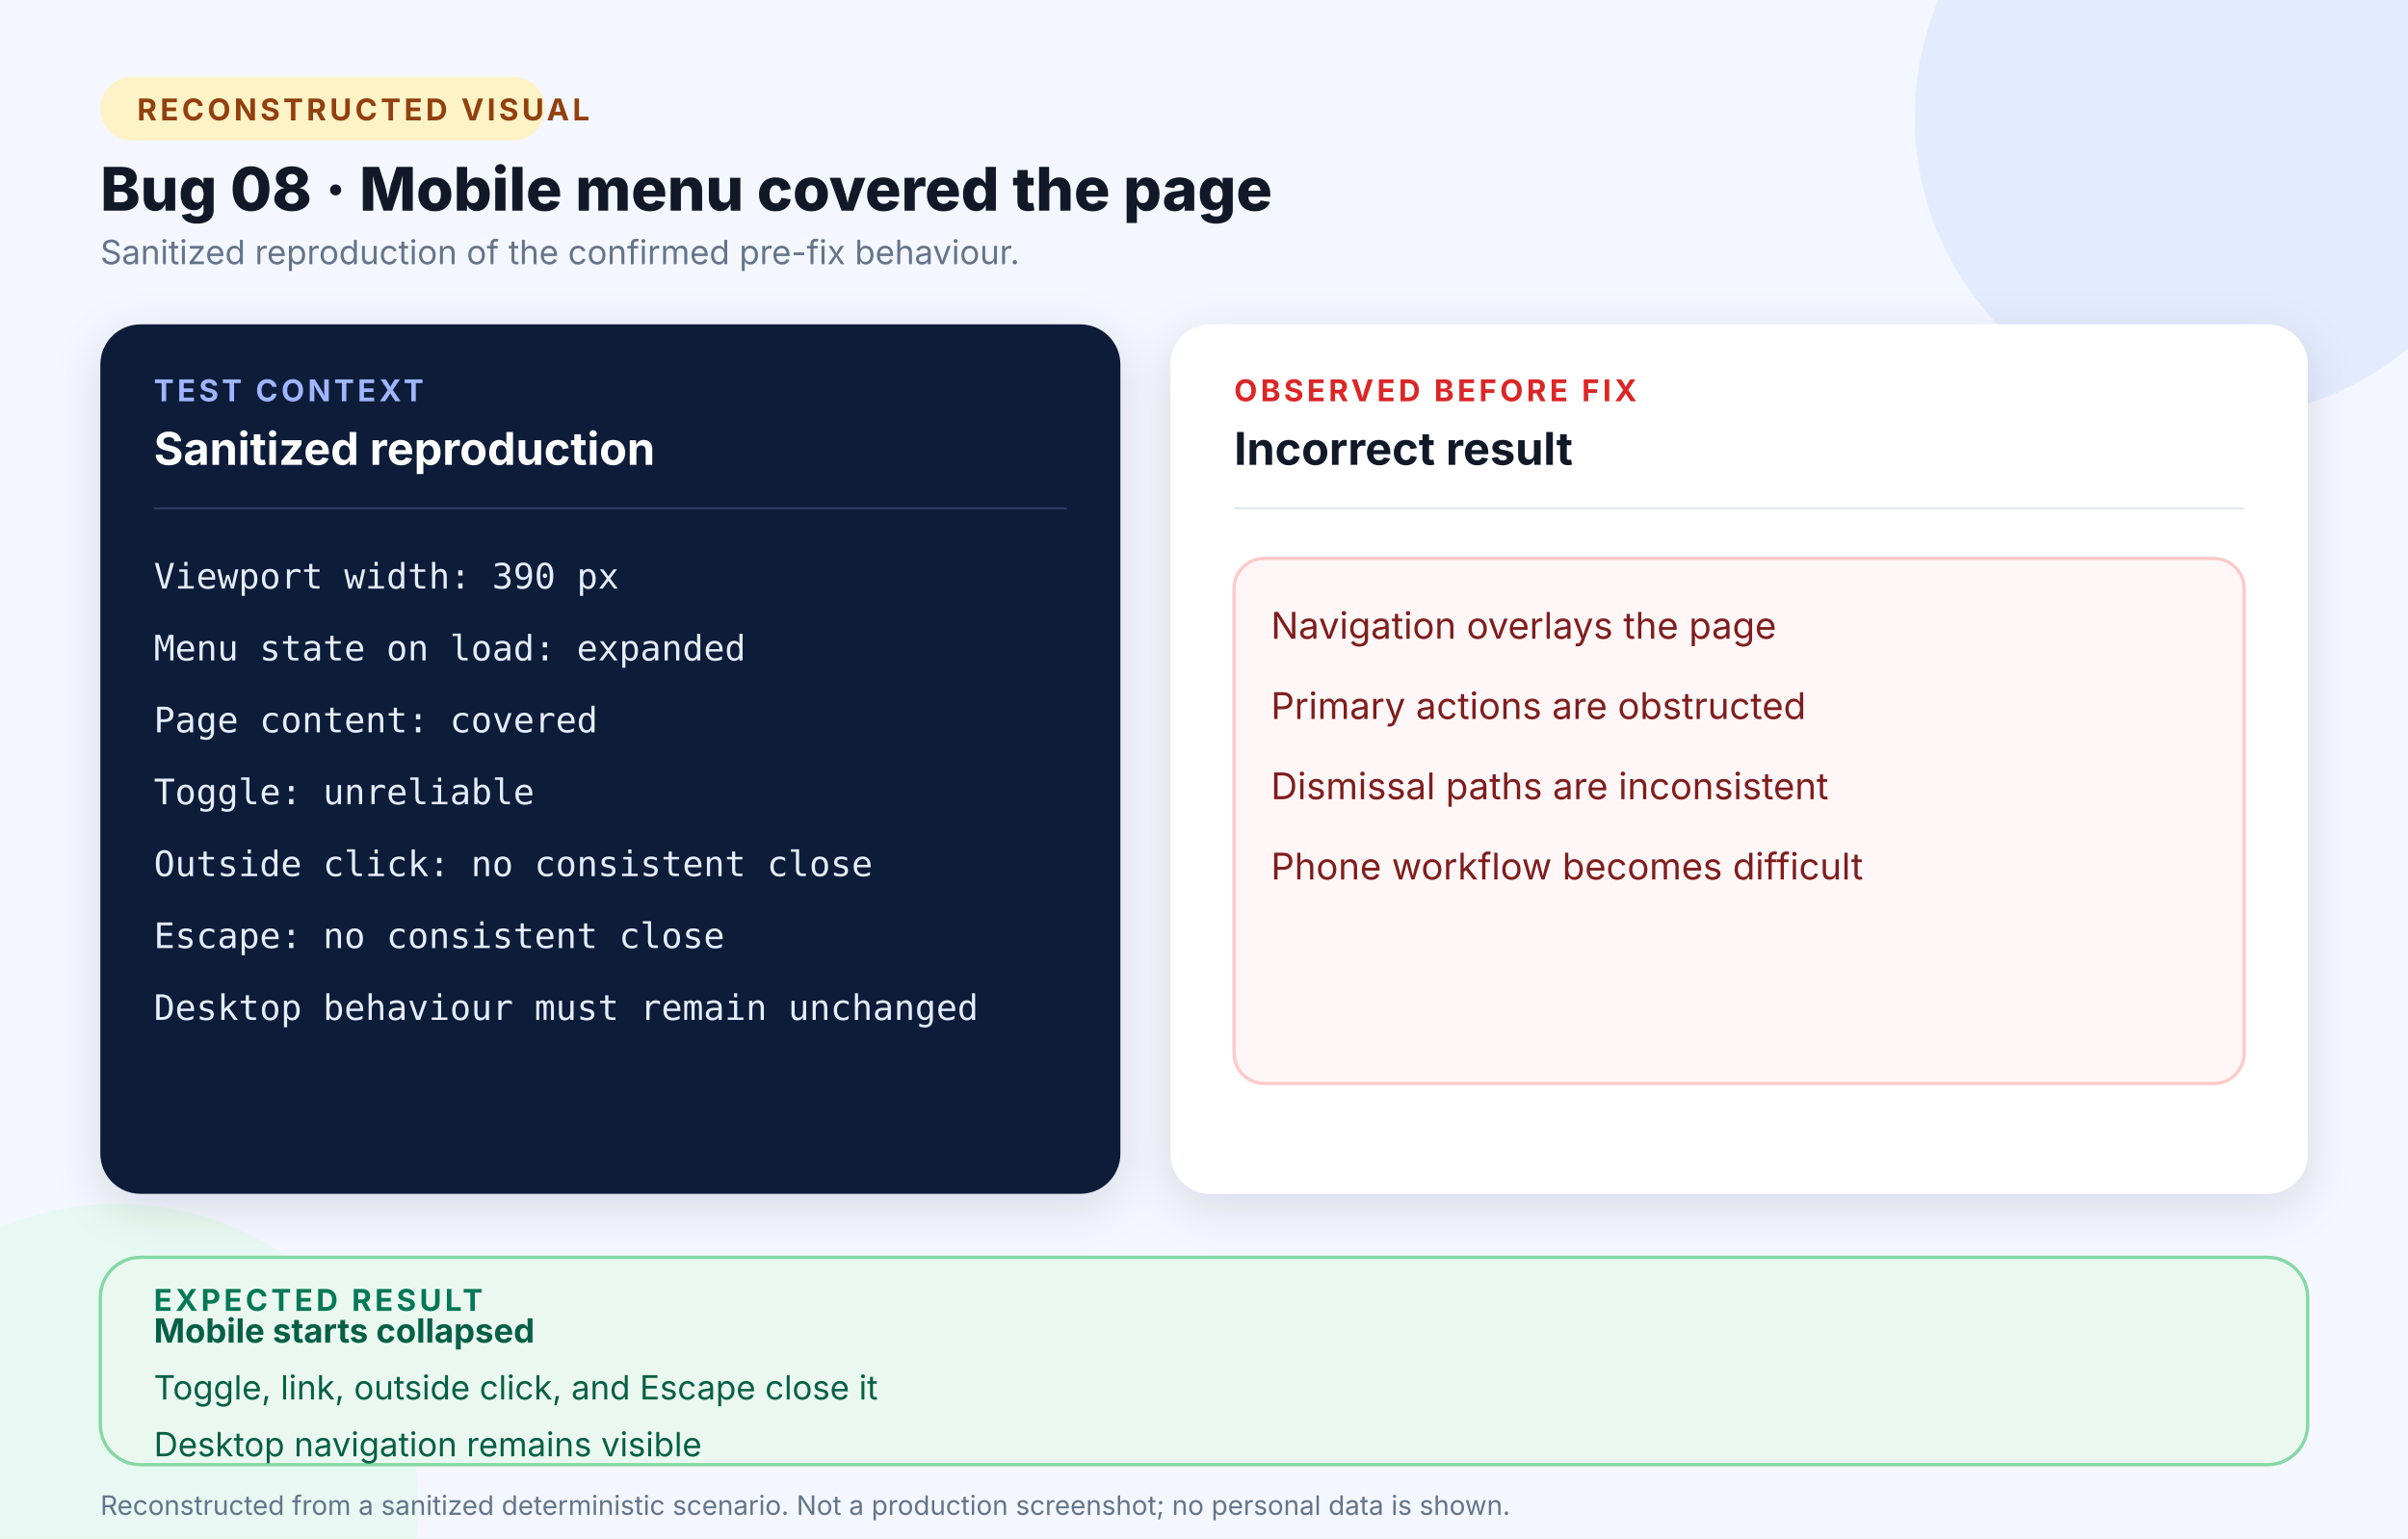
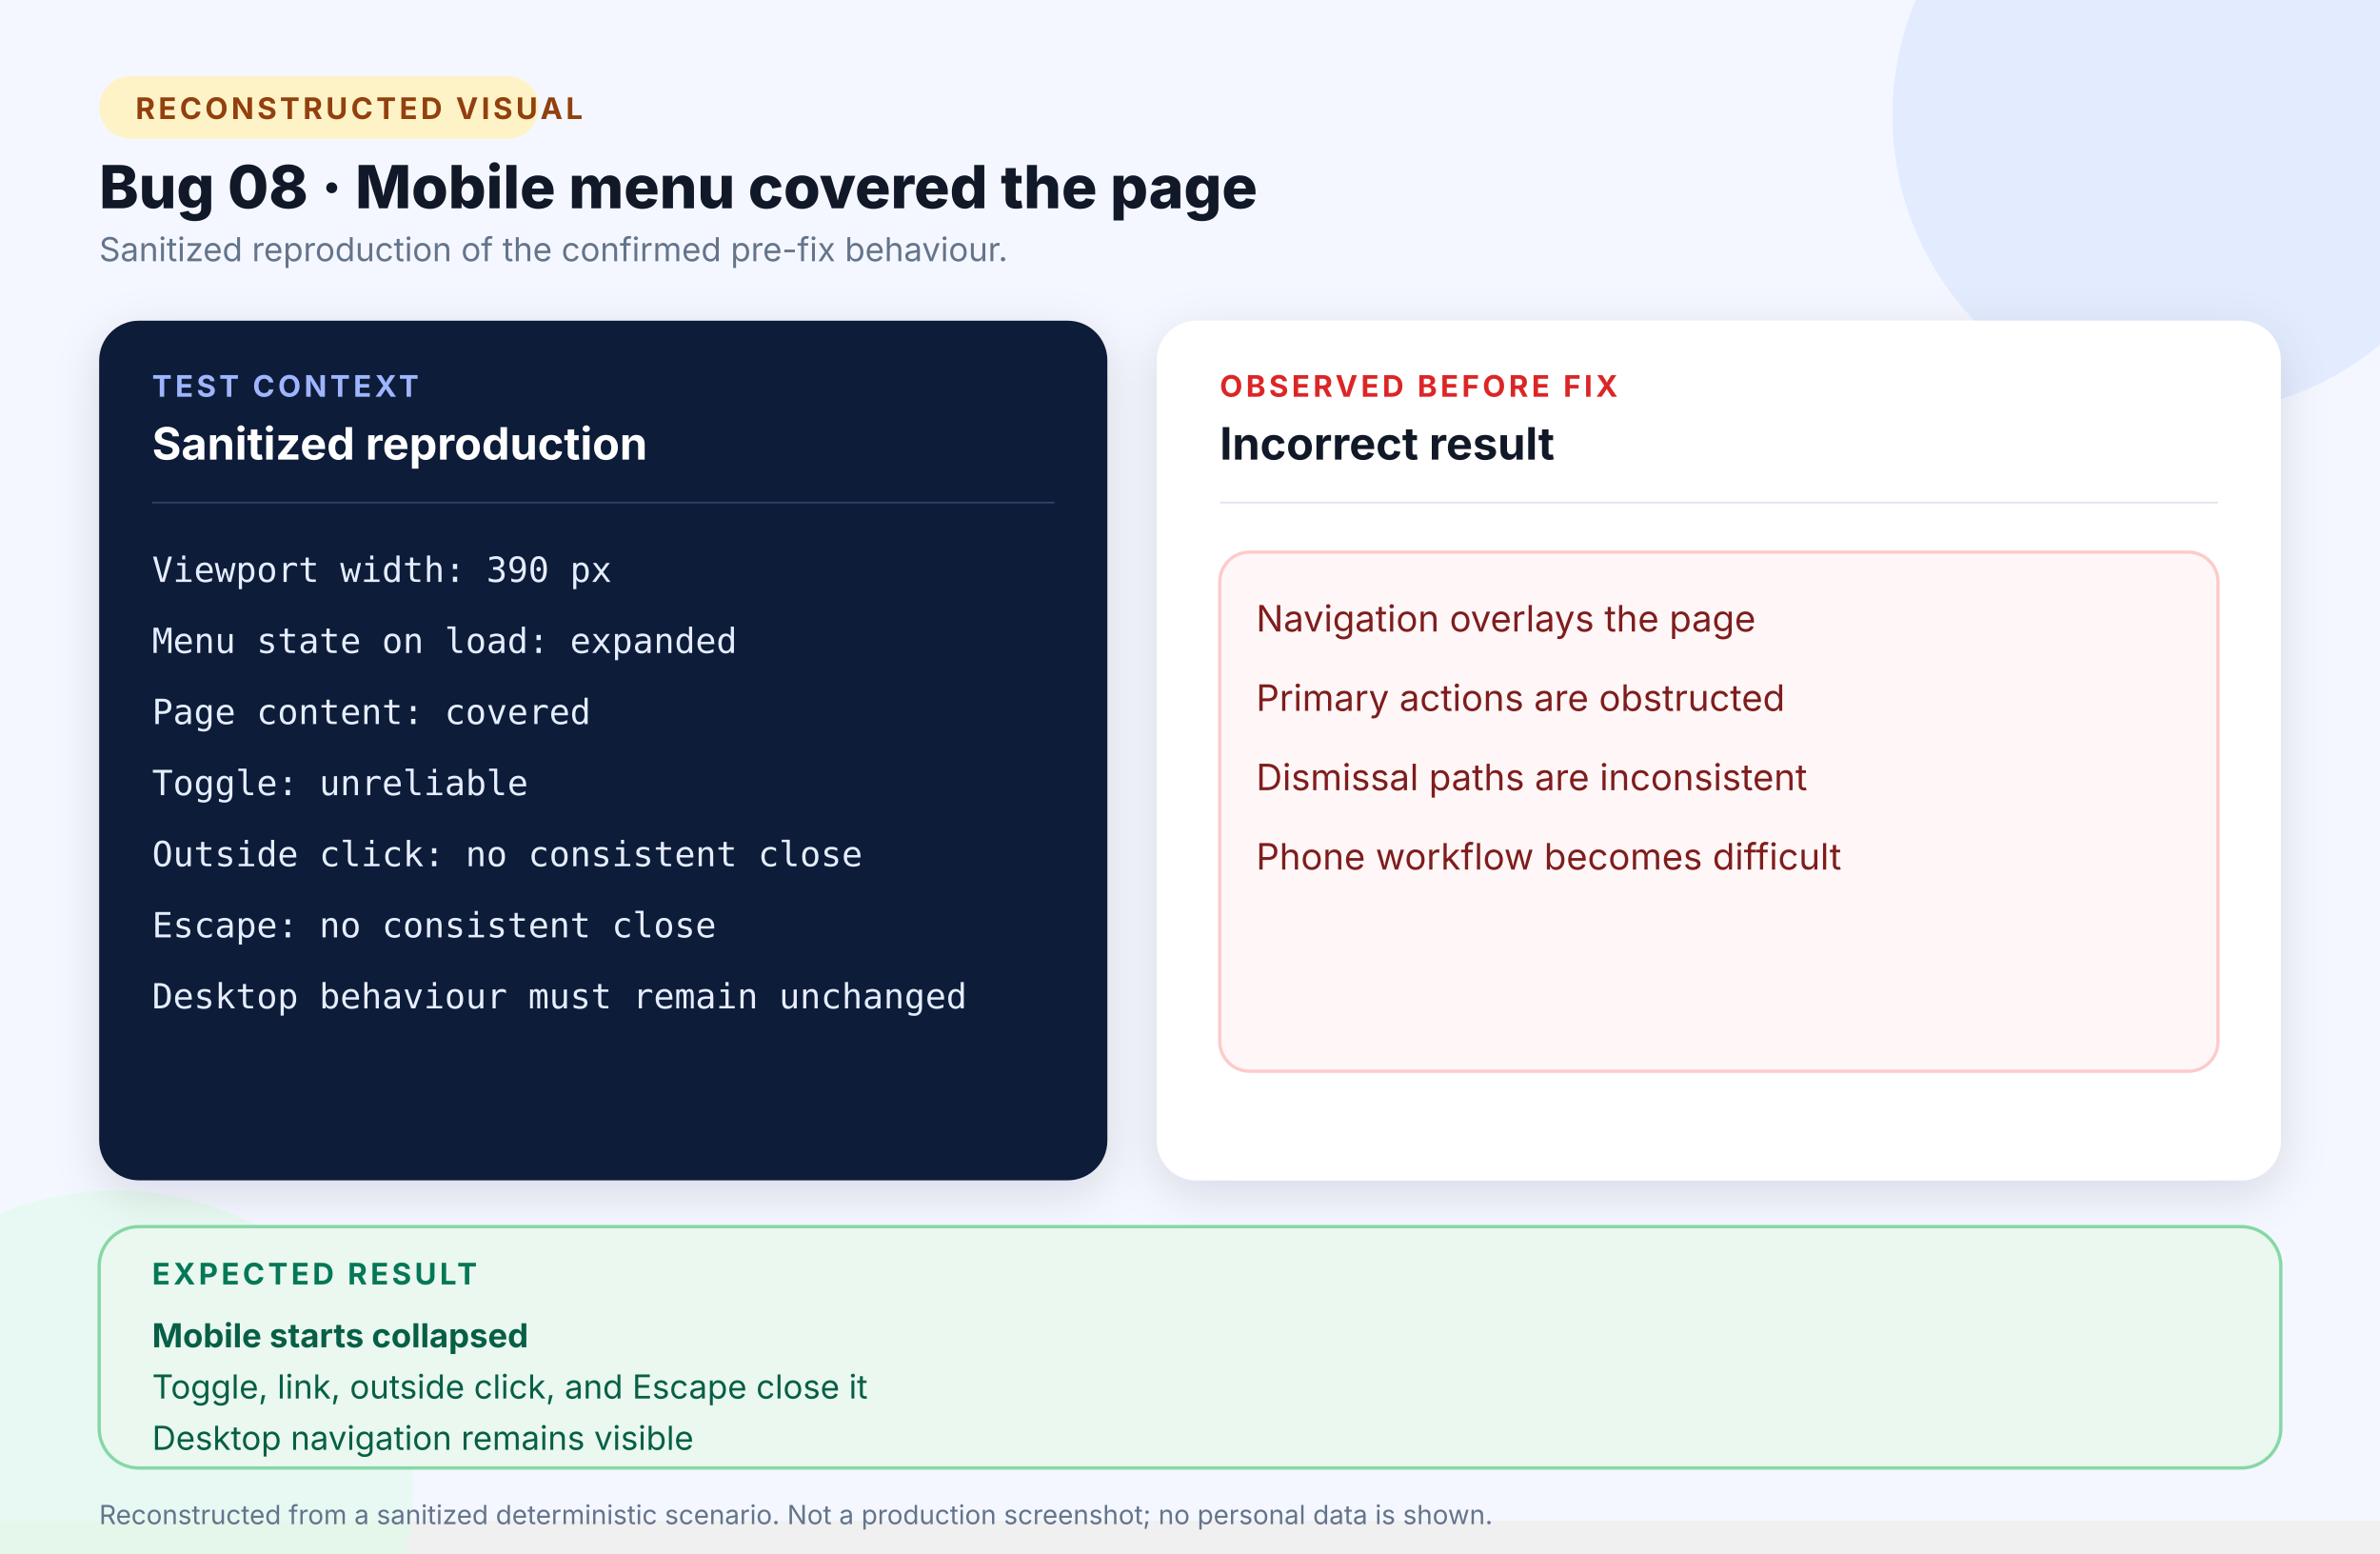
- <svg xmlns="http://www.w3.org/2000/svg" width="1440" height="920" viewBox="0 0 1440 920" role="img" aria-labelledby="title desc">
+ <svg xmlns="http://www.w3.org/2000/svg" width="1440" height="940" viewBox="0 0 1440 940" role="img" aria-labelledby="title desc">
  <defs>
    <filter id="s" x="-10%" y="-10%" width="120%" height="130%">
      <feDropShadow dx="0" dy="8" stdDeviation="14" flood-color="#0f172a" flood-opacity=".12" />
    </filter>
    <style>.sans{font-family:Inter,"Segoe UI",Arial,sans-serif}.mono{font-family:"Cascadia Code",Consolas,monospace}.tag{font-size:18px;font-weight:700;letter-spacing:2px}.line{font-size:21px;fill:#e5edff}.obs{font-size:22px;fill:#7f1d1d}.exp{font-size:20px;fill:#065f46}.strong{font-weight:750}.muted{fill:#64748b}</style>
  </defs>
  <rect width="1440" height="920" fill="#f4f7ff" />
  <circle cx="1325" cy="70" r="180" fill="#dbe7ff" opacity=".7" />
  <circle cx="70" cy="900" r="180" fill="#dcfce7" opacity=".55" />
  <g class="sans">
    <rect x="60" y="46" width="266" height="38" rx="19" fill="#fef3c7" />
    <text x="82" y="72" class="tag" fill="#92400e">RECONSTRUCTED VISUAL</text>
    <text x="60" y="126" font-size="36" font-weight="800" fill="#111827">Bug 08 · Mobile menu covered the page</text>
    <text x="60" y="158" font-size="20" class="muted">Sanitized reproduction of the confirmed pre-fix behaviour.</text>
    <g filter="url(#s)">
      <rect x="60" y="194" width="610" height="520" rx="24" fill="#111b38" />
      <rect x="700" y="194" width="680" height="520" rx="24" fill="#fff" />
    </g>
    <text x="92" y="240" class="tag" fill="#9fb5ff">TEST CONTEXT</text>
    <text x="92" y="278" font-size="27" font-weight="750" fill="#fff">Sanitized reproduction</text>
    <line x1="92" y1="304" x2="638" y2="304" stroke="#34436b" />
    <text x="92" y="352" class="mono line">Viewport width: 390 px</text>
    <text x="92" y="395" class="mono line">Menu state on load: expanded</text>
    <text x="92" y="438" class="mono line">Page content: covered</text>
    <text x="92" y="481" class="mono line">Toggle: unreliable</text>
    <text x="92" y="524" class="mono line">Outside click: no consistent close</text>
    <text x="92" y="567" class="mono line">Escape: no consistent close</text>
    <text x="92" y="610" class="mono line">Desktop behaviour must remain unchanged</text>
    <text x="738" y="240" class="tag" fill="#dc2626">OBSERVED BEFORE FIX</text>
    <text x="738" y="278" font-size="27" font-weight="750" fill="#111827">Incorrect result</text>
    <line x1="738" y1="304" x2="1342" y2="304" stroke="#dbe3f0" />
    <rect x="738" y="334" width="604" height="314" rx="18" fill="#fff7f7" stroke="#fecaca" stroke-width="2" />
    <text x="760" y="382" class="obs">Navigation overlays the page</text>
    <text x="760" y="430" class="obs">Primary actions are obstructed</text>
    <text x="760" y="478" class="obs">Dismissal paths are inconsistent</text>
    <text x="760" y="526" class="obs">Phone workflow becomes difficult</text>
-     <rect x="60" y="752" width="1320" height="124" rx="24" fill="#eaf8ef" stroke="#86d7a5" stroke-width="2" />
-     <text x="92" y="784" class="tag" fill="#047857">EXPECTED RESULT</text>
-     <text x="92" y="803" class="exp strong">Mobile starts collapsed</text>
-     <text x="92" y="837" class="exp">Toggle, link, outside click, and Escape close it</text>
-     <text x="92" y="871" class="exp">Desktop navigation remains visible</text>
-     <text x="60" y="906" font-size="16" class="muted">Reconstructed from a sanitized deterministic scenario. Not a production screenshot; no personal data is shown.</text>
+     <rect x="60" y="742" width="1320" height="146" rx="24" fill="#eaf8ef" stroke="#86d7a5" stroke-width="2" />
+     <text x="92" y="777" class="tag" fill="#047857">EXPECTED RESULT</text>
+     <text x="92" y="815" class="exp strong">Mobile starts collapsed</text>
+     <text x="92" y="846" class="exp">Toggle, link, outside click, and Escape close it</text>
+     <text x="92" y="877" class="exp">Desktop navigation remains visible</text>
+     <text x="60" y="922" font-size="16" class="muted">Reconstructed from a sanitized deterministic scenario. Not a production screenshot; no personal data is shown.</text>
  </g>
</svg>
